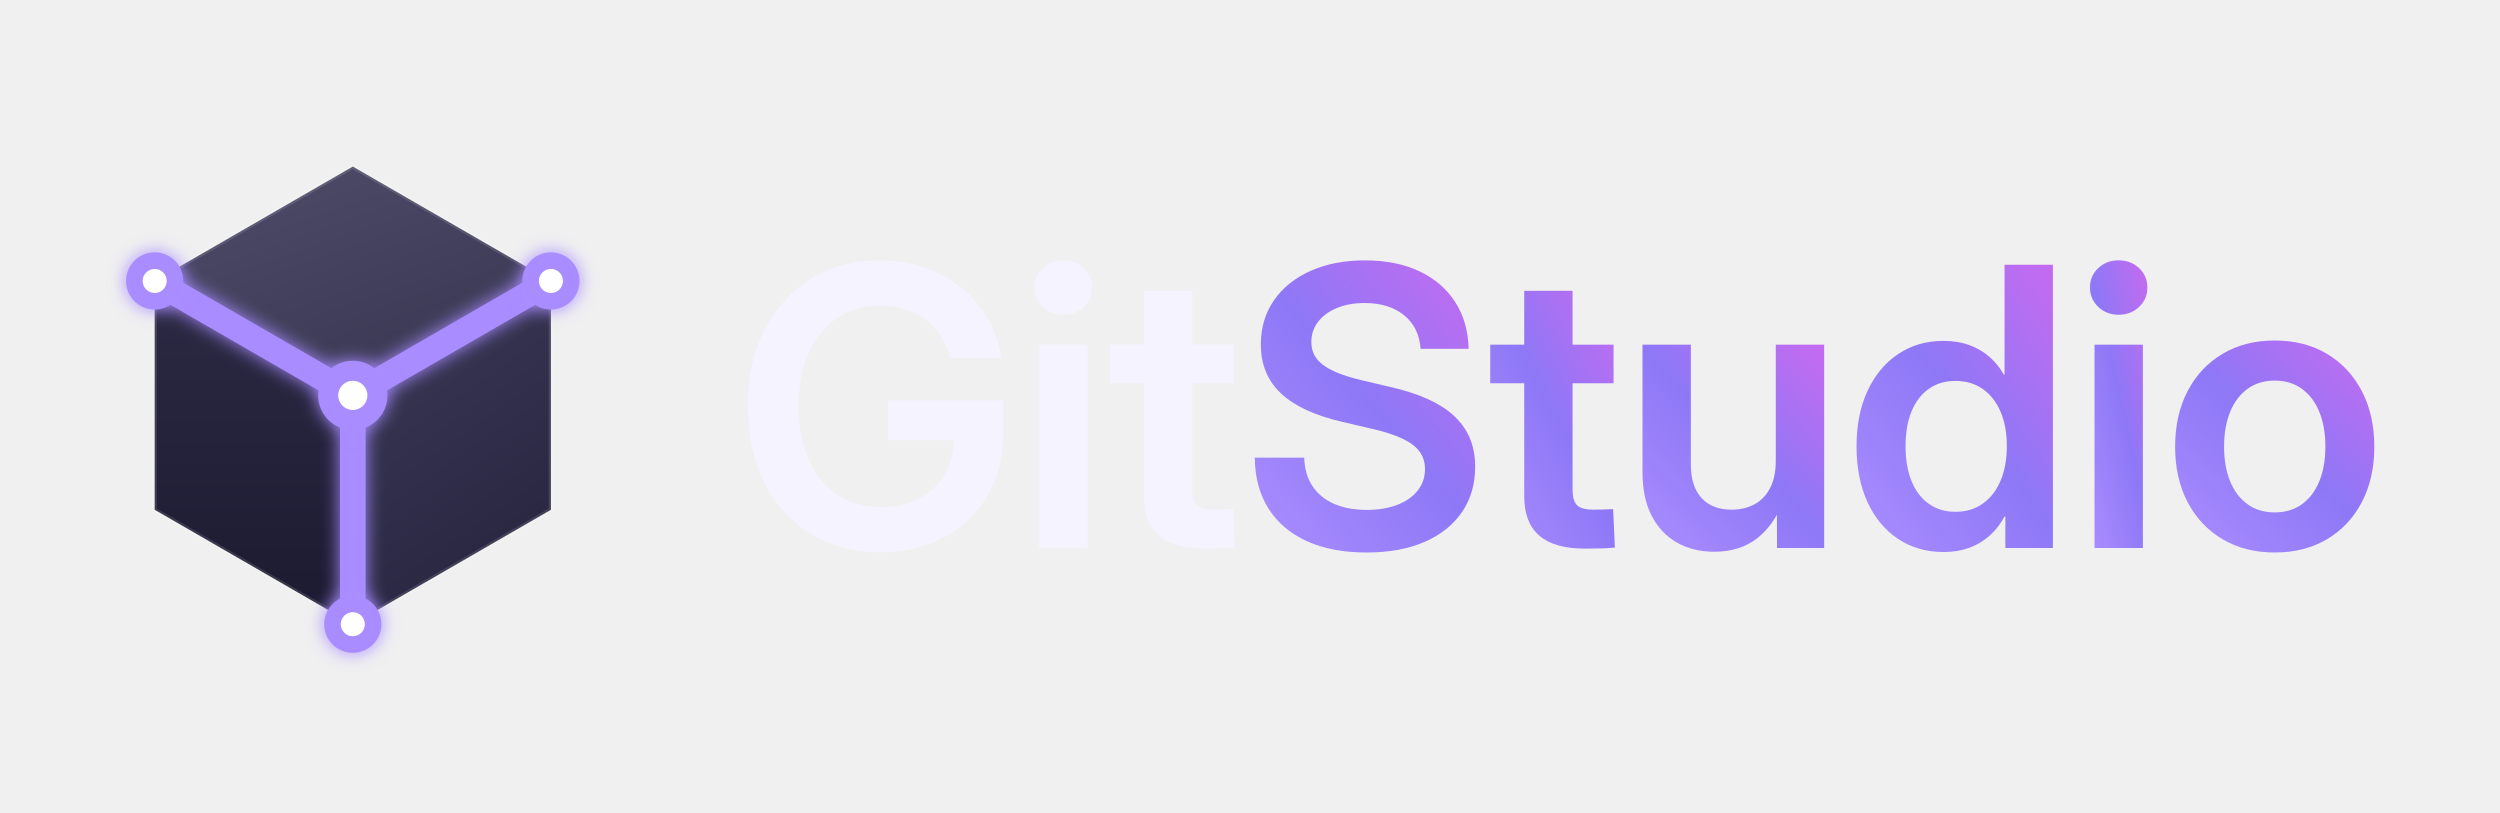
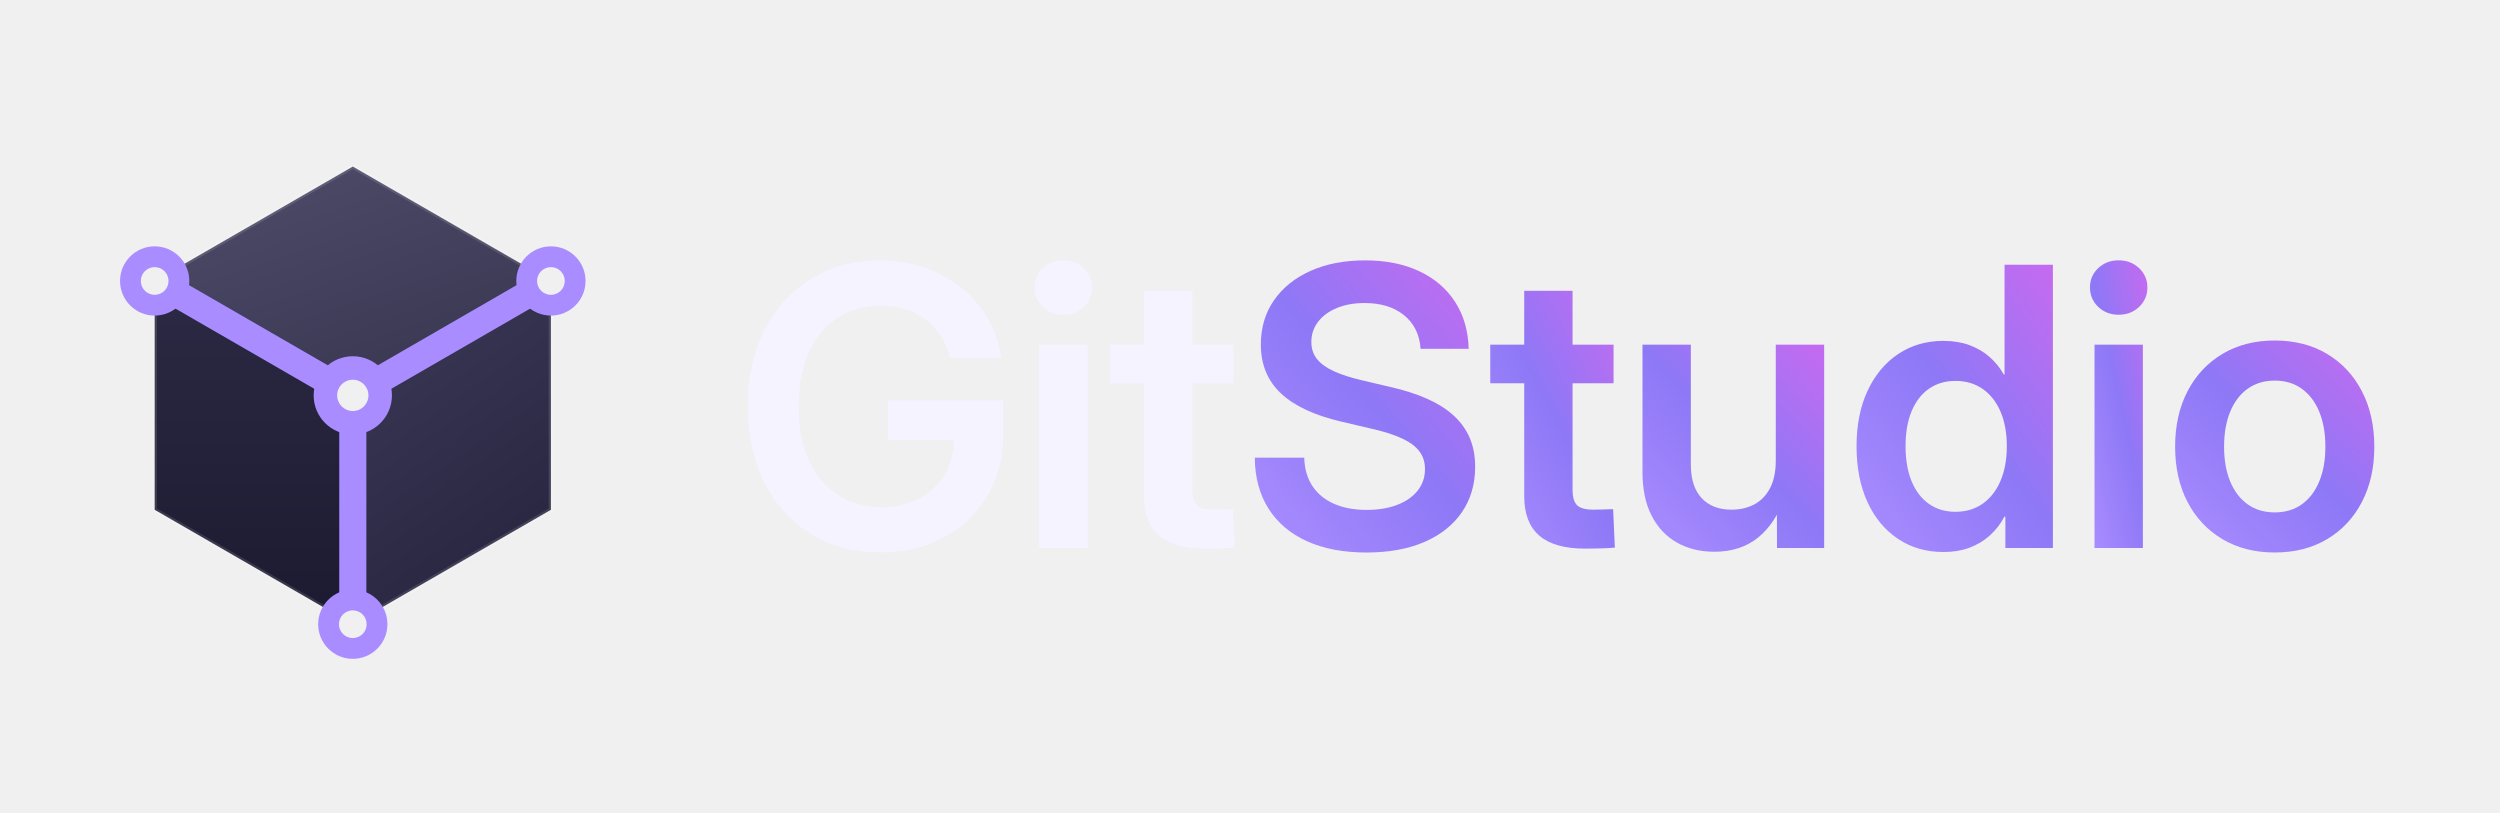
<svg xmlns="http://www.w3.org/2000/svg" width="822" height="267" viewBox="0 0 822 267">
  <defs>
    <linearGradient id="brand" x1="0.05" y1="0" x2="0.95" y2="1">
      <stop offset="0%" stop-color="#A98CFF" />
      <stop offset="52%" stop-color="#8E78F6" />
      <stop offset="100%" stop-color="#C36BF0" />
    </linearGradient>
    <linearGradient id="fTop" x1="0.1" y1="0" x2="0.7" y2="1">
      <stop offset="0%" stop-color="#4E4C6A" />
      <stop offset="100%" stop-color="#383650" />
    </linearGradient>
    <linearGradient id="fLeft" x1="0" y1="0" x2="0" y2="1">
      <stop offset="0%" stop-color="#2C2A44" />
      <stop offset="100%" stop-color="#1C1A30" />
    </linearGradient>
    <linearGradient id="fRight" x1="0" y1="0" x2="0.4" y2="1">
      <stop offset="0%" stop-color="#3C3A58" />
      <stop offset="100%" stop-color="#282640" />
    </linearGradient>
    <filter id="glow" x="-60%" y="-60%" width="220%" height="220%">
      <feGaussianBlur stdDeviation="6" result="b" />
      <feMerge>
        <feMergeNode in="b" />
        <feMergeNode in="SourceGraphic" />
      </feMerge>
    </filter>
  </defs>
  <g transform="translate(116,130) scale(0.495) translate(-256,-250)">
-     <path d="M256.0,98.0 L387.6,174.0 L256.0,250.0 L124.4,174.0 Z" fill="url(#fTop)" />
-     <path d="M387.6,174.0 L387.6,326.0 L256.0,402.0 L256.0,250.0 Z" fill="url(#fRight)" />
-     <path d="M256.0,250.0 L256.0,402.0 L124.4,326.0 L124.4,174.0 Z" fill="url(#fLeft)" />
-     <path d="M256.0,98.0 L387.6,174.0 L387.6,326.0 L256.0,402.0 L124.4,326.0 L124.4,174.0 Z" fill="none" stroke="#FFFFFF" stroke-opacity="0.12" stroke-width="3" stroke-linejoin="round" />
-     <g filter="url(#glow)" fill="none" stroke-width="17" stroke-linecap="round">
-       <path d="M256.0,250.0 L124.4,174.0" stroke="#A98CFF" />
-       <path d="M256.0,250.0 L387.6,174.0" stroke="#A98CFF" />
-       <path d="M256.0,250.0 L256.0,402.0" stroke="#A98CFF" />
-     </g>
-     <g filter="url(#glow)">
-       <circle cx="124.4" cy="174.0" r="19" fill="#A98CFF" />
-       <circle cx="124.4" cy="174.0" r="8.0" fill="#FFFFFF" />
-     </g>
-     <g filter="url(#glow)">
-       <circle cx="387.6" cy="174.0" r="19" fill="#A98CFF" />
-       <circle cx="387.6" cy="174.0" r="8.0" fill="#FFFFFF" />
-     </g>
-     <g filter="url(#glow)">
-       <circle cx="256.0" cy="402.0" r="19" fill="#A98CFF" />
-       <circle cx="256.0" cy="402.0" r="8.0" fill="#FFFFFF" />
-     </g>
-     <g filter="url(#glow)">
-       <circle cx="256.0" cy="250.0" r="23" fill="#A98CFF" />
-       <circle cx="256.0" cy="250.0" r="9.7" fill="#FFFFFF" />
+     <mask id="wmHoles" maskUnits="userSpaceOnUse" x="0" y="0" width="512" height="512">
+       <rect width="512" height="512" fill="#fff" />
+       <circle cx="124.4" cy="174.0" r="9.2" fill="#000" />
+       <circle cx="387.6" cy="174.0" r="9.2" fill="#000" />
+       <circle cx="256.0" cy="402.0" r="9.2" fill="#000" />
+       <circle cx="256.0" cy="250.0" r="10.4" fill="#000" />
+     </mask>
+     <g mask="url(#wmHoles)">
+       <path d="M256.0,98.0 L387.6,174.0 L256.0,250.0 L124.4,174.0 Z" fill="url(#fTop)" />
+       <path d="M387.6,174.0 L387.6,326.0 L256.0,402.0 L256.0,250.0 Z" fill="url(#fRight)" />
+       <path d="M256.0,250.0 L256.0,402.0 L124.4,326.0 L124.4,174.0 Z" fill="url(#fLeft)" />
+       <path d="M256.0,98.0 L387.6,174.0 L387.6,326.0 L256.0,402.0 L124.4,326.0 L124.4,174.0 Z" fill="none" stroke="#FFFFFF" stroke-opacity="0.12" stroke-width="3" stroke-linejoin="round" />
+       <g fill="none" stroke-width="18" stroke-linecap="round">
+         <path d="M256.0,250.0 L124.4,174.0" stroke="#A98CFF" />
+         <path d="M256.0,250.0 L387.6,174.0" stroke="#A98CFF" />
+         <path d="M256.0,250.0 L256.0,402.0" stroke="#A98CFF" />
+       </g>
+       <circle cx="124.4" cy="174.0" r="23" fill="#A98CFF" />
+       <circle cx="387.6" cy="174.0" r="23" fill="#A98CFF" />
+       <circle cx="256.0" cy="402.0" r="23" fill="#A98CFF" />
+       <circle cx="256.0" cy="250.0" r="26" fill="#A98CFF" />
    </g>
  </g>
  <path transform="translate(240.96,180.18) scale(0.0625,-0.0625)" d="M776.16 -23.111Q569.778 -23.111 412.816 72.867Q255.854 168.845 167.403 341.58Q78.952 514.316 78.952 743.84Q78.952 979.444 169.214 1152.08Q259.476 1324.715 416.443 1418.913Q573.409 1513.111 772.053 1513.111Q896.711 1513.111 1005.737 1476.076Q1114.764 1439.04 1200.041 1370.656Q1285.319 1302.271 1340.546 1208.438Q1395.772 1114.605 1411.835 1000.374H1142.007Q1127.313 1062.748 1095.287 1113.357Q1063.26 1163.966 1015.941 1200.278Q968.623 1236.589 908.616 1256.043Q848.609 1275.496 777.595 1275.496Q647.315 1275.496 550.068 1210.636Q452.82 1145.775 399.28 1026.784Q345.74 907.792 345.74 744.32Q345.74 581.75 399.371 462.999Q453.003 344.247 550.834 279.375Q648.666 214.504 780.68 214.504Q892.543 214.504 978.55 259.429Q1064.557 304.354 1113.511 385.121Q1162.465 465.889 1162.465 573.374L1229.122 567.436H816.232V776.888H1422.399V596.884Q1422.399 413.32 1338.639 273.653Q1254.879 133.987 1109.259 55.438Q963.64 -23.111 776.16 -23.111Z" fill="#F5F3FF" />
  <path transform="translate(334.34,180.18) scale(0.0625,-0.0625)" d="M117.432 0V1069.778H371.811V0ZM244.404 1227.069Q180.378 1227.069 136.891 1268.521Q93.405 1309.974 93.405 1370.416Q93.405 1431.178 136.891 1472.269Q180.378 1513.36 244.041 1513.36Q308.469 1513.36 352.007 1472.308Q395.545 1431.256 395.545 1370.057Q395.545 1309.753 351.957 1268.411Q308.37 1227.069 244.404 1227.069Z" fill="#F5F3FF" />
  <path transform="translate(363.90,180.18) scale(0.0625,-0.0625)" d="M666.201 1069.778V866.723H17.511V1069.778ZM196.187 1352.889H450.566V305.474Q450.566 248.482 474.217 225.08Q497.868 201.678 558.922 201.678Q581.788 201.678 613.128 202.607Q644.468 203.536 663.908 204.424L673.01 2.053Q643.006 -0.889 600.146 -2.12Q557.287 -3.351 516.007 -3.351Q354.408 -3.351 275.297 65.166Q196.187 133.684 196.187 271.964Z" fill="#F5F3FF" />
  <path transform="translate(407.71,180.18) scale(0.0625,-0.0625)" d="M665.297 -23.804Q483.582 -23.804 352.409 35.604Q221.236 95.013 150.24 206.78Q79.245 318.546 77.885 475.199H337.966Q340.264 388.247 380.644 326.616Q421.025 264.985 494.196 232.696Q567.368 200.407 666.217 200.407Q758.52 200.407 827.28 226.929Q896.041 253.451 934.625 301.894Q973.21 350.337 973.21 415.275Q973.21 469.178 944.014 508.076Q914.819 546.974 854.143 575.552Q793.467 604.13 698.169 626.041L536 664.104Q320.667 714.073 215.169 813.575Q109.672 913.077 109.672 1070.267Q109.672 1203.521 178.672 1302.978Q247.671 1402.436 371.111 1457.773Q494.551 1513.111 657.026 1513.111Q821.648 1513.111 942.754 1456.231Q1063.86 1399.351 1131.474 1295.014Q1199.087 1190.676 1203.127 1048.063H950.072Q941.881 1160.935 862.882 1224.811Q783.884 1288.687 655.426 1288.687Q572.785 1288.687 509.589 1262.498Q446.393 1236.309 410.888 1190.124Q375.384 1143.939 375.384 1083.867Q375.384 1031.022 405.295 993.742Q435.207 956.462 494.689 929.526Q554.171 902.59 642.772 881.897L791.448 846.919Q899.918 822.403 983.031 785.706Q1066.144 749.008 1122.704 698.066Q1179.264 647.124 1208.211 579.986Q1237.158 512.848 1237.158 427.51Q1237.158 290.506 1167.867 188.926Q1098.576 87.347 970.327 31.771Q842.079 -23.804 665.297 -23.804Z" fill="url(#brand)" />
  <path transform="translate(488.90,180.18) scale(0.0625,-0.0625)" d="M666.201 1069.778V866.723H17.511V1069.778ZM196.187 1352.889H450.566V305.474Q450.566 248.482 474.217 225.08Q497.868 201.678 558.922 201.678Q581.788 201.678 613.128 202.607Q644.468 203.536 663.908 204.424L673.01 2.053Q643.006 -0.889 600.146 -2.12Q557.287 -3.351 516.007 -3.351Q354.408 -3.351 275.297 65.166Q196.187 133.684 196.187 271.964Z" fill="url(#brand)" />
  <path transform="translate(532.71,180.18) scale(0.0625,-0.0625)" d="M495.352 -19.787Q384.317 -19.787 298.803 28.433Q213.29 76.653 165.361 170.204Q117.432 263.756 117.432 398.818V1069.778H371.811V438.844Q371.811 323.541 428.476 262.582Q485.141 201.624 586.199 201.624Q653.066 201.624 705.578 229.353Q758.089 257.082 788.378 314.574Q818.668 372.065 818.668 459.821V1069.778H1073.189V0H825.054L824.414 270.333H867.241Q817.201 128.519 724.834 54.366Q632.467 -19.787 495.352 -19.787Z" fill="url(#brand)" />
  <path transform="translate(606.15,180.18) scale(0.0625,-0.0625)" d="M526.605 -21.209Q390.481 -21.209 287.003 47.664Q183.525 116.538 125.998 241.522Q68.472 366.507 68.472 534.942Q68.472 702.854 126.73 827.587Q184.987 952.32 288.285 1020.943Q391.583 1089.565 525.308 1089.565Q601.117 1089.565 661.45 1067.558Q721.784 1045.551 767.377 1005.887Q812.97 966.222 843.375 912.347H847.121V1490H1101.5V0H851.406V164.889H846.486Q816.45 108.196 770.177 66.351Q723.903 24.507 662.997 1.649Q602.09 -21.209 526.605 -21.209ZM588.546 190.407Q671.636 190.407 732.392 233.267Q793.148 276.127 826.121 353.781Q859.095 431.435 859.095 535.227Q859.095 639.676 826.192 716.735Q793.29 793.793 732.534 836.4Q671.778 879.007 588.546 879.007Q508.652 879.007 449.632 837.965Q390.611 796.922 358.482 720.219Q326.353 643.516 326.353 535.227Q326.353 427.373 358.553 350.106Q390.753 272.838 449.845 231.622Q508.937 190.407 588.546 190.407Z" fill="url(#brand)" />
  <path transform="translate(681.34,180.18) scale(0.0625,-0.0625)" d="M117.432 0V1069.778H371.811V0ZM244.404 1227.069Q180.378 1227.069 136.891 1268.521Q93.405 1309.974 93.405 1370.416Q93.405 1431.178 136.891 1472.269Q180.378 1513.36 244.041 1513.36Q308.469 1513.36 352.007 1472.308Q395.545 1431.256 395.545 1370.057Q395.545 1309.753 351.957 1268.411Q308.37 1227.069 244.404 1227.069Z" fill="url(#brand)" />
  <path transform="translate(710.90,180.18) scale(0.0625,-0.0625)" d="M592.373 -23.68Q435.64 -23.68 317.551 46.353Q199.463 116.387 133.967 241.68Q68.472 366.974 68.472 532.658Q68.472 699.267 133.967 824.989Q199.463 950.711 317.551 1021.134Q435.64 1091.556 592.373 1091.556Q750.026 1091.556 867.717 1021.134Q985.408 950.711 1050.903 824.989Q1116.398 699.267 1116.398 532.658Q1116.398 366.974 1050.903 241.68Q985.408 116.387 867.717 46.353Q750.026 -23.68 592.373 -23.68ZM592.373 187.233Q675.823 187.233 735.468 230.074Q795.112 272.914 827.046 350.886Q858.979 428.857 858.979 532.818Q858.979 638.276 827.046 716.13Q795.112 793.984 735.468 837.313Q675.823 880.643 592.373 880.643Q509.763 880.643 449.831 837.562Q389.9 794.482 357.966 716.45Q326.033 638.418 326.033 532.818Q326.033 428.36 357.966 350.637Q389.9 272.914 449.583 230.074Q509.265 187.233 592.373 187.233Z" fill="url(#brand)" />
</svg>
